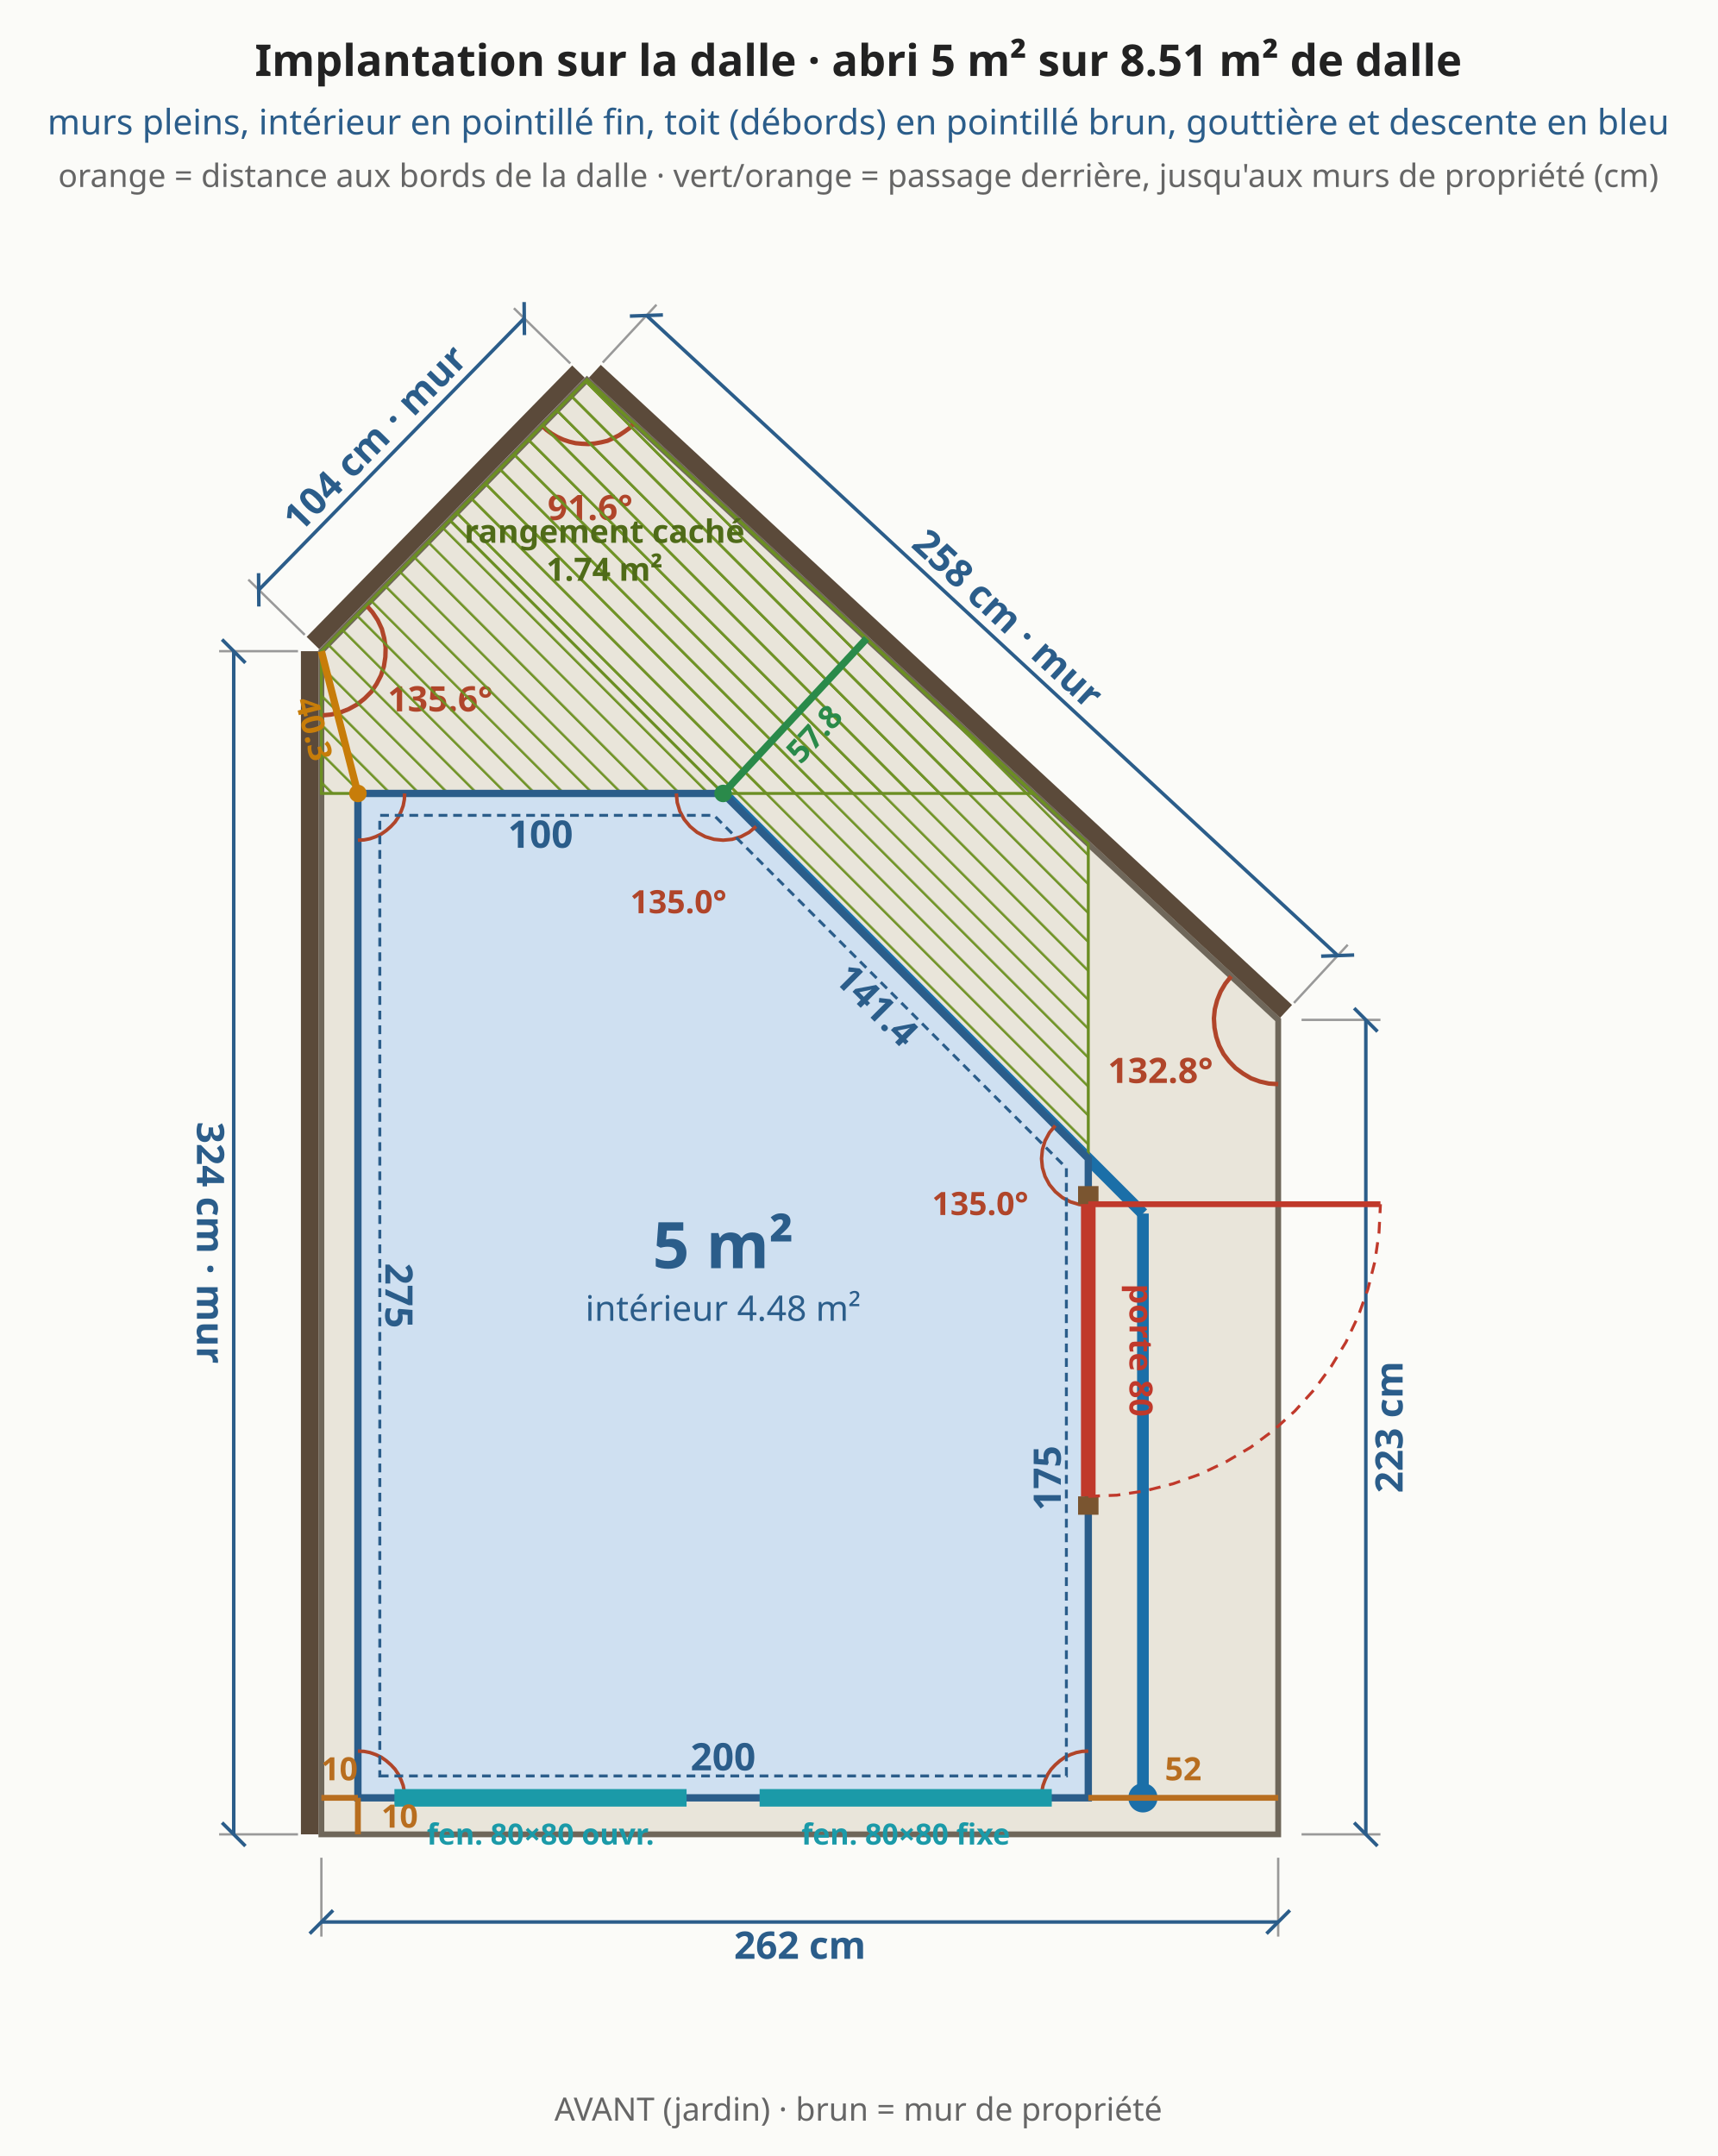
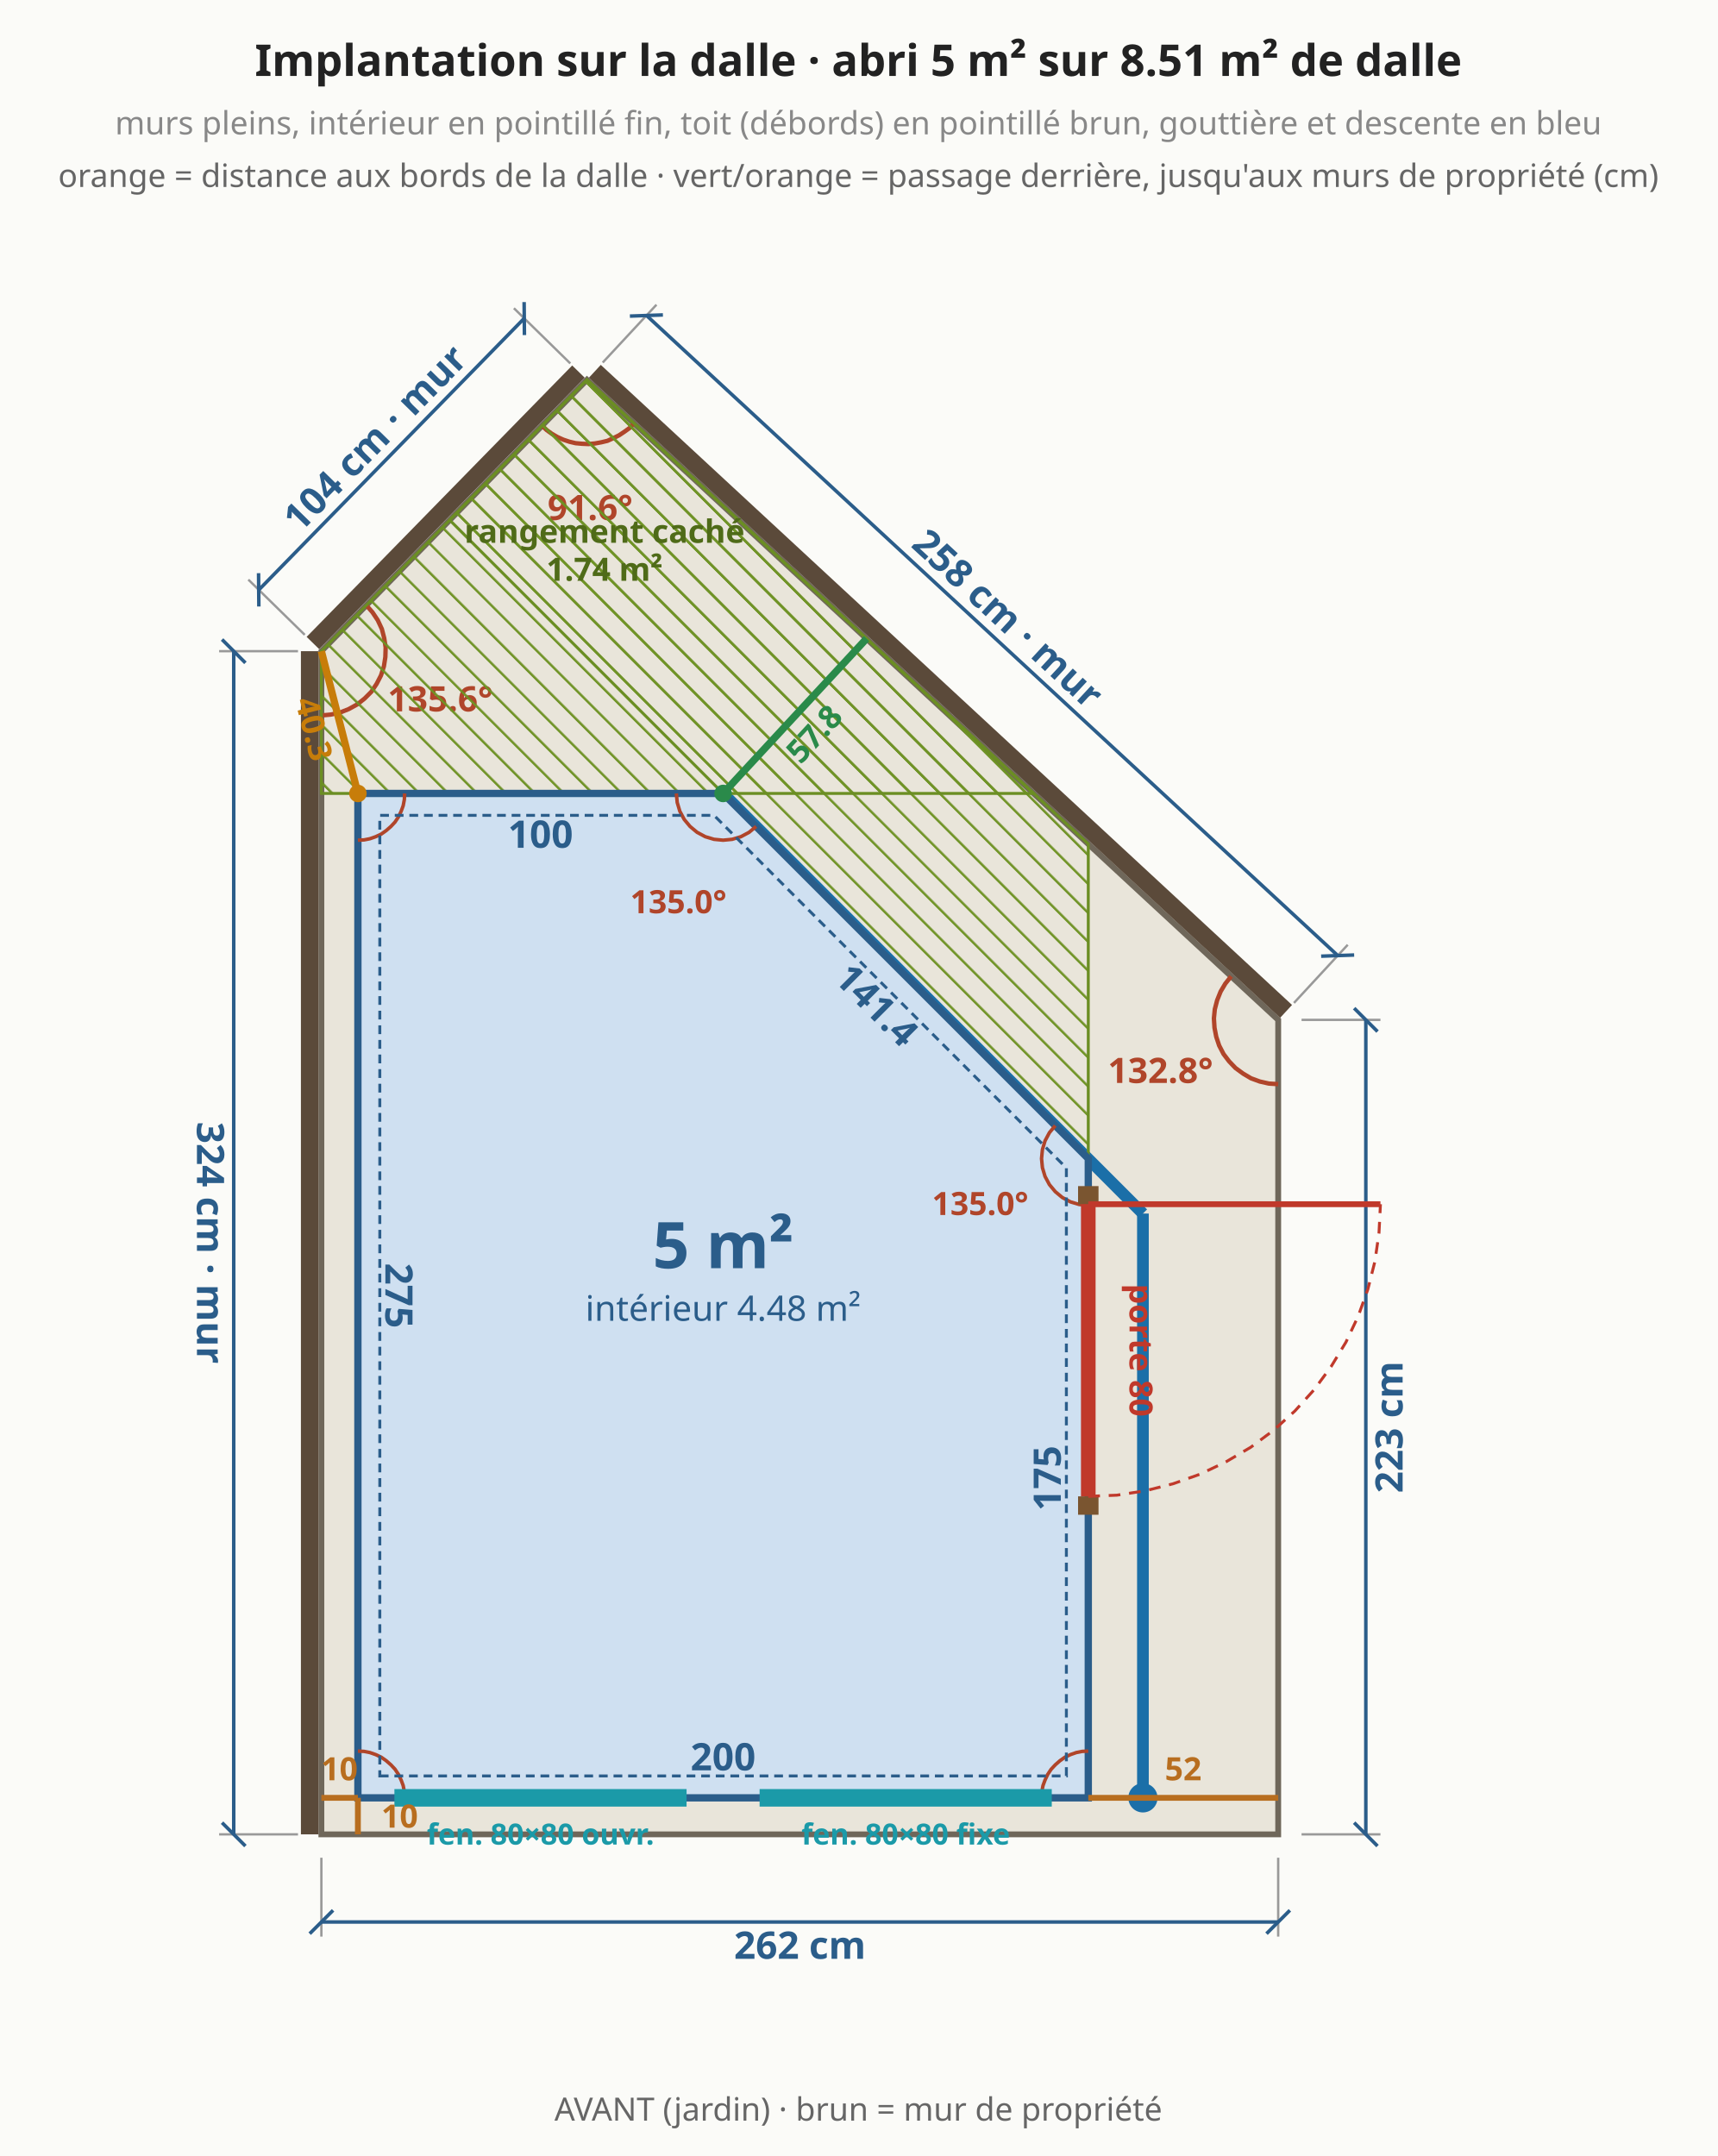
<svg xmlns="http://www.w3.org/2000/svg" viewBox="0 0 588 738" font-family="system-ui,sans-serif" font-size="13">
  <rect width="588" height="738" fill="#fbfbf8" />
  <polygon points="110.0,627.9 437.5,627.9 437.5,349.1 200.9,130.0 110.0,222.9" fill="#e9e5da" stroke="#6f675a" stroke-width="2" />
  <line x1="110.0" y1="635.9" x2="110.0" y2="662.9" stroke="#999" stroke-width="0.8" />
  <line x1="437.5" y1="635.9" x2="437.5" y2="662.9" stroke="#999" stroke-width="0.8" />
  <line x1="110.0" y1="657.9" x2="437.5" y2="657.9" stroke="#2b5d8a" stroke-width="1.2" />
  <line x1="106.0" y1="661.9" x2="114.0" y2="653.9" stroke="#2b5d8a" stroke-width="1.2" />
  <line x1="433.5" y1="661.9" x2="441.5" y2="653.9" stroke="#2b5d8a" stroke-width="1.2" />
  <text x="273.8" y="665.9" text-anchor="middle" dominant-baseline="middle" fill="#2b5d8a" font-size="13" font-weight="bold" transform="rotate(0.0 273.8 665.9)">262 cm</text>
  <line x1="445.5" y1="627.9" x2="472.5" y2="627.9" stroke="#999" stroke-width="0.8" />
  <line x1="445.5" y1="349.1" x2="472.5" y2="349.1" stroke="#999" stroke-width="0.8" />
  <line x1="467.5" y1="627.9" x2="467.5" y2="349.1" stroke="#2b5d8a" stroke-width="1.2" />
  <line x1="471.5" y1="631.9" x2="463.5" y2="623.9" stroke="#2b5d8a" stroke-width="1.2" />
  <line x1="471.5" y1="353.1" x2="463.5" y2="345.1" stroke="#2b5d8a" stroke-width="1.2" />
  <text x="475.5" y="488.5" text-anchor="middle" dominant-baseline="middle" fill="#2b5d8a" font-size="13" font-weight="bold" transform="rotate(-90.0 475.5 488.5)">223 cm</text>
  <line x1="440.2" y1="346.2" x2="203.6" y2="127.1" stroke="#5b4a3a" stroke-width="6" />
  <line x1="442.9" y1="343.3" x2="461.3" y2="323.4" stroke="#999" stroke-width="0.8" />
  <line x1="206.3" y1="124.1" x2="224.7" y2="104.3" stroke="#999" stroke-width="0.8" />
  <line x1="457.9" y1="327.1" x2="221.3" y2="108.0" stroke="#2b5d8a" stroke-width="1.2" />
  <line x1="463.5" y1="326.9" x2="452.2" y2="327.3" stroke="#2b5d8a" stroke-width="1.2" />
  <line x1="226.9" y1="107.8" x2="215.6" y2="108.2" stroke="#2b5d8a" stroke-width="1.2" />
  <text x="345.0" y="211.7" text-anchor="middle" dominant-baseline="middle" fill="#2b5d8a" font-size="13" font-weight="bold" transform="rotate(42.8 345.0 211.7)">258 cm · mur</text>
  <line x1="198.0" y1="127.2" x2="107.1" y2="220.1" stroke="#5b4a3a" stroke-width="6" />
  <line x1="195.2" y1="124.4" x2="175.9" y2="105.5" stroke="#999" stroke-width="0.8" />
  <line x1="104.3" y1="217.3" x2="85.0" y2="198.4" stroke="#999" stroke-width="0.8" />
  <line x1="179.4" y1="109.0" x2="88.6" y2="201.9" stroke="#2b5d8a" stroke-width="1.2" />
  <line x1="179.4" y1="103.4" x2="179.5" y2="114.7" stroke="#2b5d8a" stroke-width="1.2" />
  <line x1="88.5" y1="196.2" x2="88.6" y2="207.6" stroke="#2b5d8a" stroke-width="1.2" />
  <text x="128.3" y="149.9" text-anchor="middle" dominant-baseline="middle" fill="#2b5d8a" font-size="13" font-weight="bold" transform="rotate(-45.6 128.3 149.9)">104 cm · mur</text>
  <line x1="106.0" y1="222.9" x2="106.0" y2="627.9" stroke="#5b4a3a" stroke-width="6" />
  <line x1="102.0" y1="222.9" x2="75.0" y2="222.9" stroke="#999" stroke-width="0.8" />
  <line x1="102.0" y1="627.9" x2="75.0" y2="627.9" stroke="#999" stroke-width="0.8" />
  <line x1="80.0" y1="222.9" x2="80.0" y2="627.9" stroke="#2b5d8a" stroke-width="1.2" />
  <line x1="76.0" y1="218.9" x2="84.0" y2="226.9" stroke="#2b5d8a" stroke-width="1.2" />
  <line x1="76.0" y1="623.9" x2="84.0" y2="631.9" stroke="#2b5d8a" stroke-width="1.2" />
  <text x="72.0" y="425.4" text-anchor="middle" dominant-baseline="middle" fill="#2b5d8a" font-size="13" font-weight="bold" transform="rotate(90.0 72.0 425.4)">324 cm · mur</text>
  <polyline points="421.4,334.2 419.4,336.7 417.8,339.4 416.6,342.4 415.8,345.5 415.5,348.6 415.7,351.8 416.3,354.9 417.3,357.9 418.8,360.8 420.7,363.3 422.9,365.6 425.5,367.5 428.2,369.1 431.2,370.2 434.3,370.9 437.5,371.1" fill="none" stroke="#b0452a" stroke-width="1.5" />
  <text x="397.2" y="370.7" text-anchor="middle" fill="#b0452a" font-size="12" font-weight="bold">132.8°</text>
  <polyline points="185.5,145.7 187.1,147.2 188.9,148.5 190.8,149.6 192.8,150.5 194.9,151.2 197.0,151.7 199.2,151.9 201.4,152.0 203.6,151.8 205.8,151.4 207.9,150.9 209.9,150.0 211.9,149.0 213.7,147.8 215.5,146.5 217.0,144.9" fill="none" stroke="#b0452a" stroke-width="1.5" />
  <text x="202.0" y="178.0" text-anchor="middle" fill="#b0452a" font-size="12" font-weight="bold">91.6°</text>
  <polyline points="110.0,244.9 113.2,244.6 116.4,243.9 119.4,242.7 122.3,241.1 124.8,239.1 127.1,236.8 128.9,234.1 130.4,231.2 131.4,228.1 131.9,224.9 132.0,221.6 131.5,218.4 130.7,215.3 129.3,212.3 127.5,209.6 125.4,207.2" fill="none" stroke="#b0452a" stroke-width="1.5" />
  <text x="150.7" y="243.5" text-anchor="middle" fill="#b0452a" font-size="12" font-weight="bold">135.6°</text>
  <polygon points="122.5,615.4 391.2,615.4 391.2,415.4 247.5,271.6 122.5,271.6" fill="none" stroke="#7a6f5a" stroke-width="1.2" stroke-dasharray="6 4" />
  <line x1="391.2" y1="615.4" x2="391.2" y2="415.4" stroke="#1b6fa8" stroke-width="4" />
  <line x1="391.2" y1="415.4" x2="247.5" y2="271.6" stroke="#1b6fa8" stroke-width="4" />
  <circle cx="391.2" cy="615.4" r="5" fill="#1b6fa8" />
  <defs>
    <pattern id="cache" width="7" height="7" patternUnits="userSpaceOnUse" patternTransform="rotate(-45)">
      <line x1="0" y1="0" x2="0" y2="7" stroke="#6b8e23" stroke-width="1.6" />
    </pattern>
  </defs>
  <polygon points="372.5,288.9 200.9,130.0 153.9,178.0 372.5,396.6" fill="url(#cache)" stroke="#6b8e23" stroke-width="1" />
  <polygon points="353.8,271.6 200.9,130.0 110.0,222.9 110.0,271.6" fill="url(#cache)" stroke="#6b8e23" stroke-width="1" />
  <text x="206.9" y="185.8" text-anchor="middle" fill="#4f6b18" font-size="11" font-weight="bold">rangement caché</text>
  <text x="206.9" y="198.8" text-anchor="middle" fill="#4f6b18" font-size="11" font-weight="bold">1.74 m²</text>
  <polygon points="122.5,615.4 372.5,615.4 372.5,396.6 247.5,271.6 122.5,271.6" fill="#cfe0f1" stroke="#2b5d8a" stroke-width="2.5" />
  <text x="247.5" y="601.4" text-anchor="middle" dominant-baseline="middle" fill="#2b5d8a" font-size="13" font-weight="bold" transform="rotate(0.0 247.5 601.4)">200</text>
  <text x="358.5" y="506.0" text-anchor="middle" dominant-baseline="middle" fill="#2b5d8a" font-size="13" font-weight="bold" transform="rotate(-90.0 358.5 506.0)">175</text>
  <text x="300.1" y="344.0" text-anchor="middle" dominant-baseline="middle" fill="#2b5d8a" font-size="13" font-weight="bold" transform="rotate(45.0 300.1 344.0)">141.4</text>
  <text x="185.0" y="285.6" text-anchor="middle" dominant-baseline="middle" fill="#2b5d8a" font-size="13" font-weight="bold" transform="rotate(0.0 185.0 285.6)">100</text>
  <text x="136.5" y="443.5" text-anchor="middle" dominant-baseline="middle" fill="#2b5d8a" font-size="13" font-weight="bold" transform="rotate(90.0 136.5 443.5)">275</text>
  <polyline points="138.5,615.4 138.4,613.3 138.0,611.2 137.3,609.3 136.4,607.4 135.2,605.6 133.8,604.1 132.2,602.7 130.5,601.5 128.6,600.6 126.6,599.9 124.6,599.5 122.5,599.4" fill="none" stroke="#b0452a" stroke-width="1.2" />
  <polyline points="372.5,599.4 370.4,599.5 368.4,599.9 366.4,600.6 364.5,601.5 362.8,602.7 361.2,604.1 359.8,605.6 358.6,607.4 357.7,609.3 357.0,611.2 356.6,613.3 356.5,615.4" fill="none" stroke="#b0452a" stroke-width="1.2" />
  <polyline points="361.2,385.3 359.2,387.7 357.7,390.5 356.8,393.5 356.5,396.6 356.8,399.7 357.7,402.7 359.2,405.5 361.2,407.9 363.6,409.9 366.4,411.4 369.4,412.3 372.5,412.6" fill="none" stroke="#b0452a" stroke-width="1.2" />
  <text x="335.5" y="415.9" text-anchor="middle" fill="#b0452a" font-size="11" font-weight="bold">135.0°</text>
  <polyline points="231.5,271.6 231.8,274.7 232.7,277.7 234.2,280.5 236.2,282.9 238.6,284.9 241.4,286.4 244.4,287.3 247.5,287.6 250.6,287.3 253.6,286.4 256.4,284.9 258.8,282.9" fill="none" stroke="#b0452a" stroke-width="1.2" />
  <text x="232.2" y="312.6" text-anchor="middle" fill="#b0452a" font-size="11" font-weight="bold">135.0°</text>
  <polyline points="122.5,287.6 124.6,287.5 126.6,287.1 128.6,286.4 130.5,285.5 132.2,284.3 133.8,282.9 135.2,281.4 136.4,279.6 137.3,277.7 138.0,275.8 138.4,273.7 138.5,271.6" fill="none" stroke="#b0452a" stroke-width="1.2" />
  <line x1="135.0" y1="615.4" x2="235.0" y2="615.4" stroke="#1b9aa8" stroke-width="6" />
  <text x="185.0" y="631.4" text-anchor="middle" fill="#1b9aa8" font-size="10" font-weight="bold">fen. 80×80 ouvr.</text>
  <line x1="260.0" y1="615.4" x2="360.0" y2="615.4" stroke="#1b9aa8" stroke-width="6" />
  <text x="310.0" y="631.4" text-anchor="middle" fill="#1b9aa8" font-size="10" font-weight="bold">fen. 80×80 fixe</text>
  <line x1="372.5" y1="518.5" x2="372.5" y2="512.2" stroke="#7a5530" stroke-width="7" />
  <line x1="372.5" y1="412.2" x2="372.5" y2="406.0" stroke="#7a5530" stroke-width="7" />
  <line x1="372.5" y1="512.2" x2="372.5" y2="412.2" stroke="#c0392b" stroke-width="5" />
  <line x1="372.5" y1="412.2" x2="472.5" y2="412.2" stroke="#c0392b" stroke-width="2" />
  <polyline points="372.5,512.2 382.3,511.8 392.0,510.3 401.5,507.9 410.8,504.6 419.6,500.4 428.1,495.4 435.9,489.6 443.2,483.0 449.8,475.7 455.6,467.8 460.7,459.4 464.9,450.5 468.2,441.3 470.6,431.8 472.0,422.1 472.5,412.2" fill="none" stroke="#c0392b" stroke-width="1" stroke-dasharray="4 3" />
  <text x="390.5" y="462.2" text-anchor="middle" dominant-baseline="middle" fill="#c0392b" font-size="11" font-weight="bold" transform="rotate(90.0 390.5 462.2)">porte 80</text>
  <line x1="247.5" y1="271.6" x2="296.6" y2="218.6" stroke="#2a8a4a" stroke-width="2.5" />
  <circle cx="247.5" cy="271.6" r="3" fill="#2a8a4a" />
  <text x="278.7" y="251.2" text-anchor="middle" dominant-baseline="middle" fill="#2a8a4a" font-size="11" font-weight="bold" transform="rotate(-47.2 278.7 251.2)">57.8</text>
  <line x1="122.5" y1="271.6" x2="110.0" y2="222.9" stroke="#c77d0a" stroke-width="2.5" />
  <circle cx="122.5" cy="271.6" r="3" fill="#c77d0a" />
  <text x="107.5" y="249.5" text-anchor="middle" dominant-baseline="middle" fill="#c77d0a" font-size="11" font-weight="bold" transform="rotate(75.6 107.5 249.5)">40.3</text>
  <text x="247.5" y="434.1" text-anchor="middle" fill="#2b5d8a" font-size="22" font-weight="bold">5 m²</text>
  <text x="247.5" y="452.1" text-anchor="middle" fill="#2b5d8a" font-size="12" font-weight="normal">intérieur 4.48 m²</text>
  <polygon points="130.0,607.9 365.0,607.9 365.0,399.8 244.4,279.1 130.0,279.1" fill="none" stroke="#2b5d8a" stroke-width="1" stroke-dasharray="3 2" />
  <line x1="122.5" y1="615.4" x2="122.5" y2="627.9" stroke="#b86e1f" stroke-width="2" />
  <text x="130.5" y="625.6" text-anchor="start" fill="#b86e1f" font-size="11" font-weight="bold">10</text>
  <line x1="372.5" y1="615.4" x2="437.5" y2="615.4" stroke="#b86e1f" stroke-width="2" />
  <text x="405.0" y="609.4" text-anchor="middle" fill="#b86e1f" font-size="11" font-weight="bold">52</text>
  <line x1="122.5" y1="615.4" x2="110.0" y2="615.4" stroke="#b86e1f" stroke-width="2" />
  <text x="116.2" y="609.4" text-anchor="middle" fill="#b86e1f" font-size="11" font-weight="bold">10</text>
  <text x="293.8" y="26.0" text-anchor="middle" fill="#222" font-size="15" font-weight="bold">Implantation sur la dalle · abri 5 m² sur 8.51 m² de dalle</text>
-   <text x="293.8" y="46.0" text-anchor="middle" fill="#2b5d8a" font-size="12" font-weight="normal">murs pleins, intérieur en pointillé fin, toit (débords) en pointillé brun, gouttière et descente en bleu</text>
+   <text x="293.8" y="46.0" text-anchor="middle" fill="#888" font-size="11" font-weight="normal">murs pleins, intérieur en pointillé fin, toit (débords) en pointillé brun, gouttière et descente en bleu</text>
  <text x="293.8" y="64.0" text-anchor="middle" fill="#666" font-size="11" font-weight="normal">orange = distance aux bords de la dalle · vert/orange = passage derrière, jusqu'aux murs de propriété (cm)</text>
  <text x="293.8" y="725.9" text-anchor="middle" fill="#666" font-size="11" font-weight="normal">AVANT (jardin) · brun = mur de propriété</text>
</svg>
